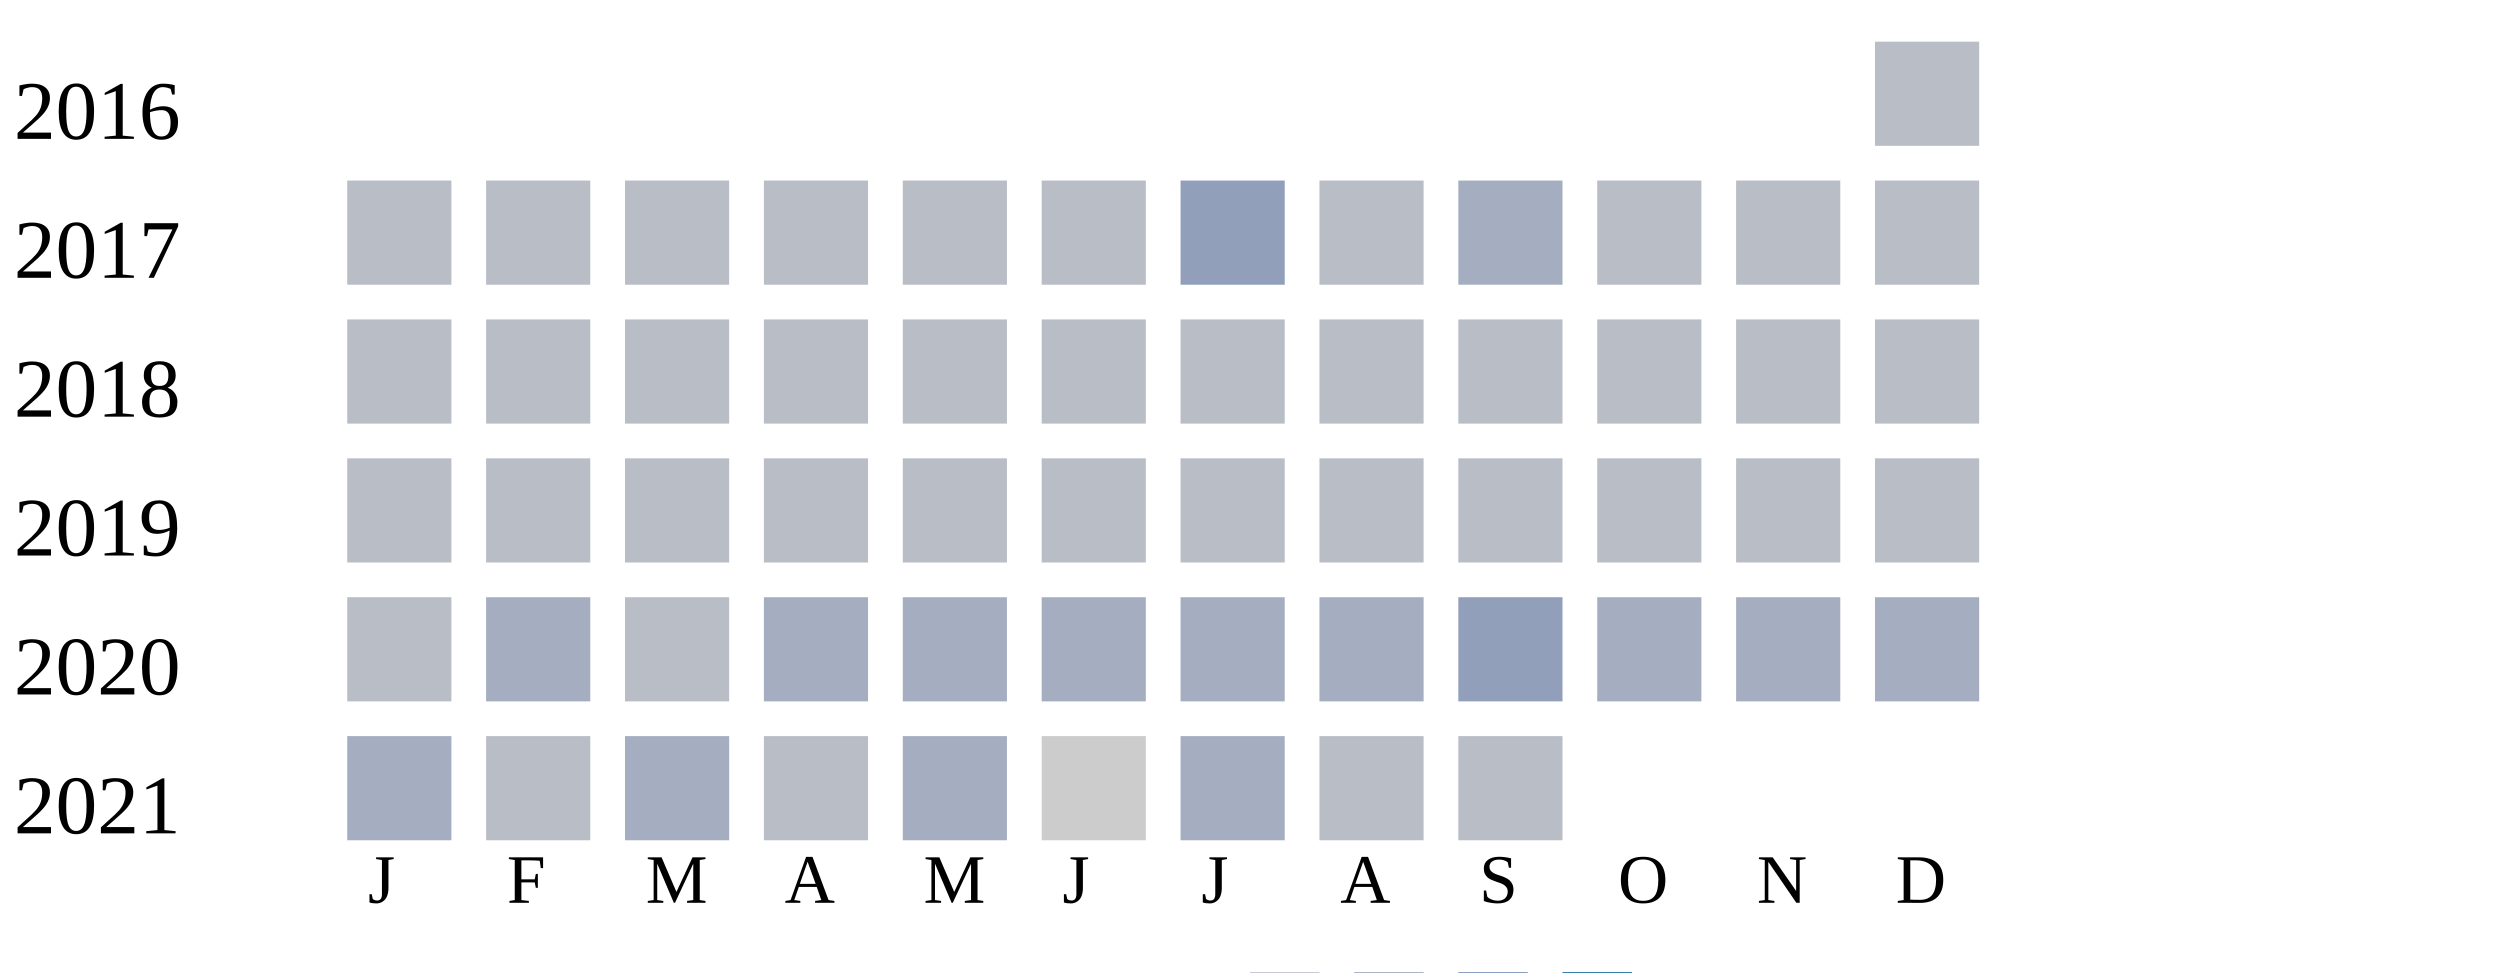
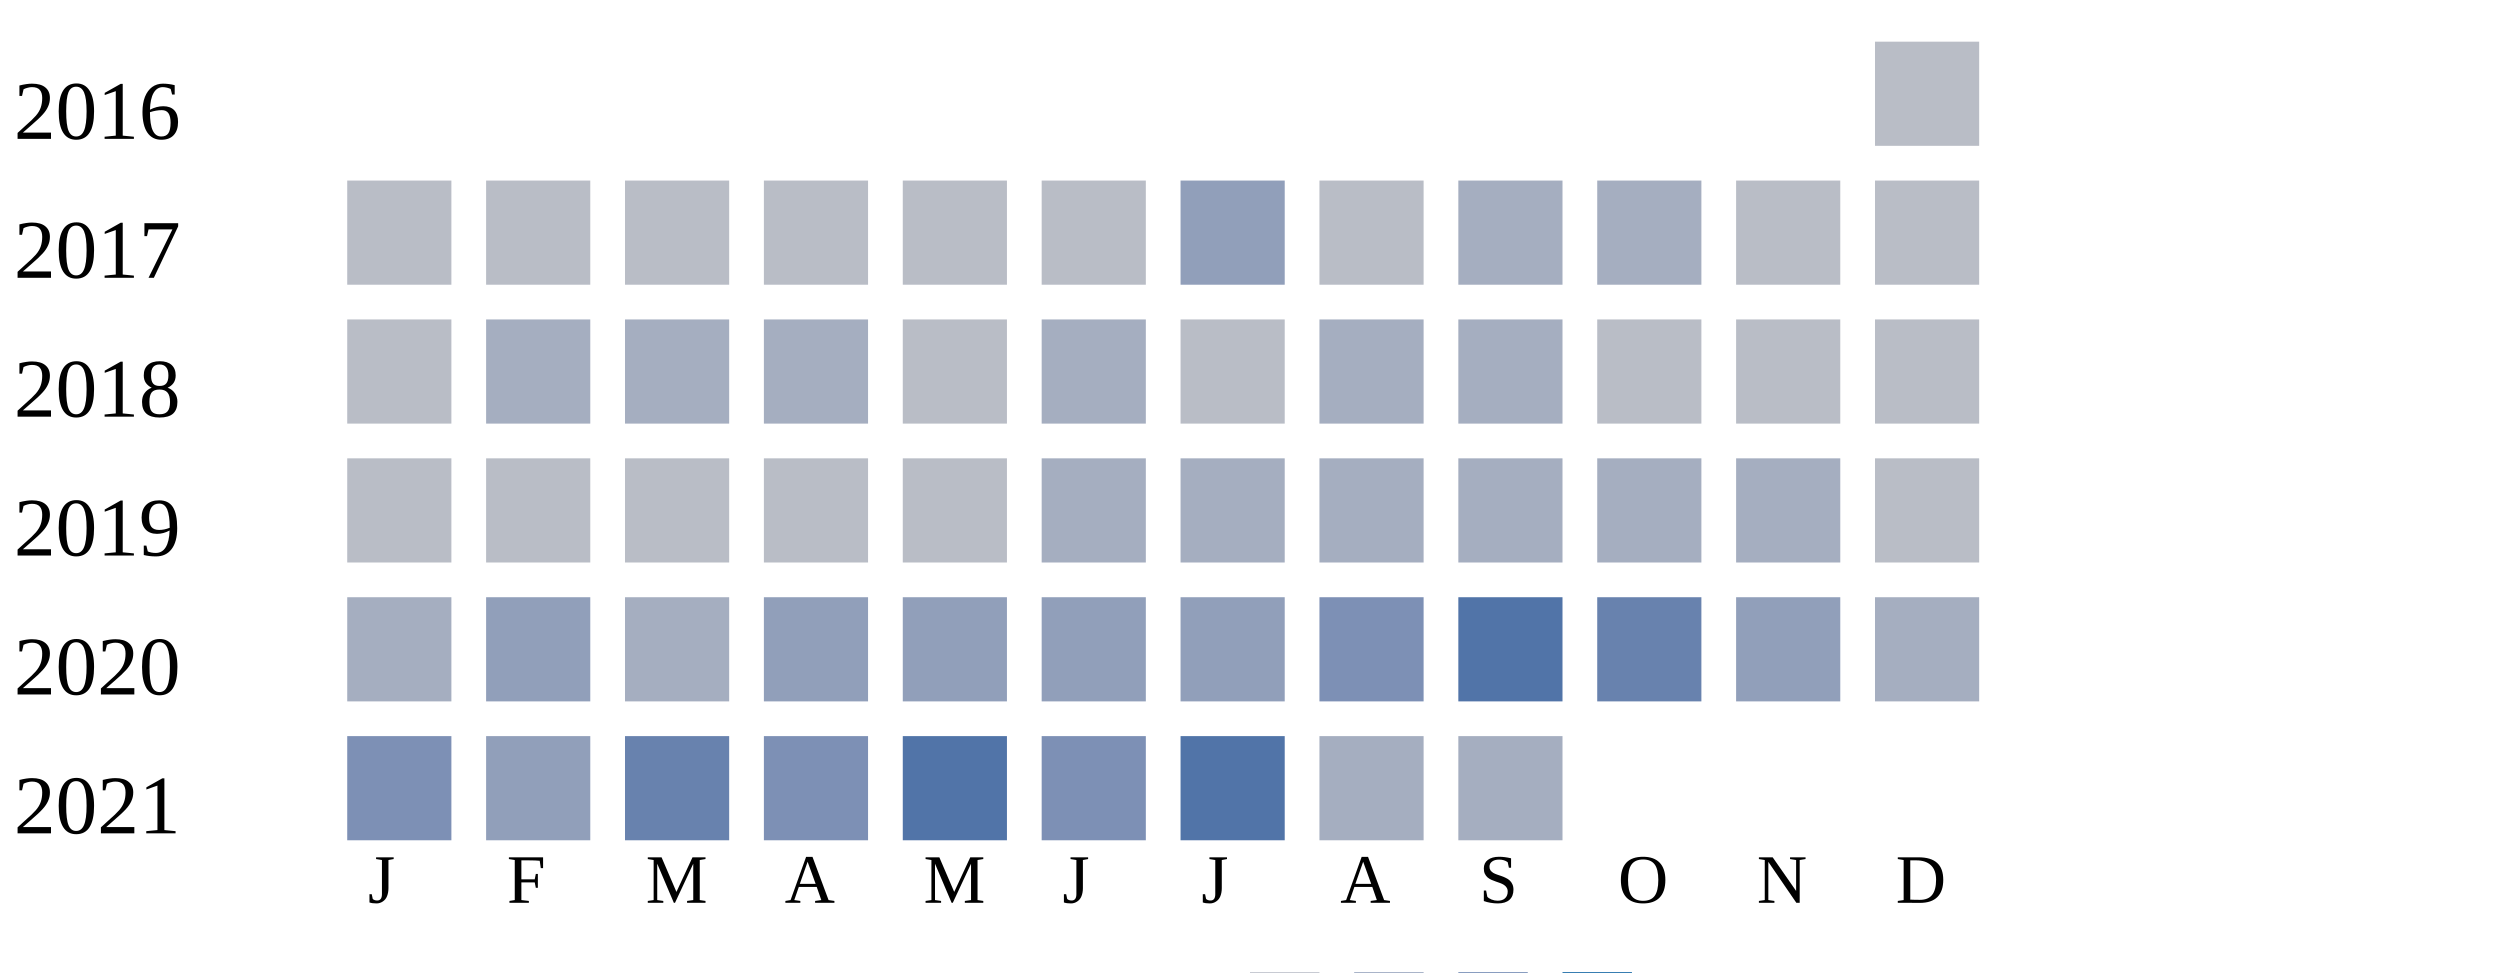
<svg xmlns="http://www.w3.org/2000/svg" width="360" height="140">
  <g transform="translate(0 0)">
    <text x="2" y="20">2016</text>
    <rect x="270" y="6" width="15" height="15" fill="#b9bdc6" />
  </g>
  <g transform="translate(0 20)">
    <text x="2" y="20">2017</text>
    <rect x="50" y="6" width="15" height="15" fill="#b9bdc6" />
    <rect x="70" y="6" width="15" height="15" fill="#b9bdc6" />
    <rect x="90" y="6" width="15" height="15" fill="#b9bdc6" />
    <rect x="110" y="6" width="15" height="15" fill="#b9bdc6" />
    <rect x="130" y="6" width="15" height="15" fill="#b9bdc6" />
    <rect x="150" y="6" width="15" height="15" fill="#b9bdc6" />
    <rect x="170" y="6" width="15" height="15" fill="#919fba" />
    <rect x="190" y="6" width="15" height="15" fill="#b9bdc6" />
    <rect x="210" y="6" width="15" height="15" fill="#a5aec0" />
-     <rect x="230" y="6" width="15" height="15" fill="#b9bdc6" />
+     <rect x="230" y="6" width="15" height="15" fill="#a5aec0" />
    <rect x="250" y="6" width="15" height="15" fill="#b9bdc6" />
    <rect x="270" y="6" width="15" height="15" fill="#b9bdc6" />
  </g>
  <g transform="translate(0 40)">
    <text x="2" y="20">2018</text>
    <rect x="50" y="6" width="15" height="15" fill="#b9bdc6" />
-     <rect x="70" y="6" width="15" height="15" fill="#b9bdc6" />
-     <rect x="90" y="6" width="15" height="15" fill="#b9bdc6" />
-     <rect x="110" y="6" width="15" height="15" fill="#b9bdc6" />
+     <rect x="70" y="6" width="15" height="15" fill="#a5aec0" />
+     <rect x="90" y="6" width="15" height="15" fill="#a5aec0" />
+     <rect x="110" y="6" width="15" height="15" fill="#a5aec0" />
    <rect x="130" y="6" width="15" height="15" fill="#b9bdc6" />
-     <rect x="150" y="6" width="15" height="15" fill="#b9bdc6" />
+     <rect x="150" y="6" width="15" height="15" fill="#a5aec0" />
    <rect x="170" y="6" width="15" height="15" fill="#b9bdc6" />
-     <rect x="190" y="6" width="15" height="15" fill="#b9bdc6" />
-     <rect x="210" y="6" width="15" height="15" fill="#b9bdc6" />
+     <rect x="190" y="6" width="15" height="15" fill="#a5aec0" />
+     <rect x="210" y="6" width="15" height="15" fill="#a5aec0" />
    <rect x="230" y="6" width="15" height="15" fill="#b9bdc6" />
    <rect x="250" y="6" width="15" height="15" fill="#b9bdc6" />
    <rect x="270" y="6" width="15" height="15" fill="#b9bdc6" />
  </g>
  <g transform="translate(0 60)">
    <text x="2" y="20">2019</text>
    <rect x="50" y="6" width="15" height="15" fill="#b9bdc6" />
    <rect x="70" y="6" width="15" height="15" fill="#b9bdc6" />
    <rect x="90" y="6" width="15" height="15" fill="#b9bdc6" />
    <rect x="110" y="6" width="15" height="15" fill="#b9bdc6" />
    <rect x="130" y="6" width="15" height="15" fill="#b9bdc6" />
-     <rect x="150" y="6" width="15" height="15" fill="#b9bdc6" />
-     <rect x="170" y="6" width="15" height="15" fill="#b9bdc6" />
-     <rect x="190" y="6" width="15" height="15" fill="#b9bdc6" />
-     <rect x="210" y="6" width="15" height="15" fill="#b9bdc6" />
-     <rect x="230" y="6" width="15" height="15" fill="#b9bdc6" />
-     <rect x="250" y="6" width="15" height="15" fill="#b9bdc6" />
+     <rect x="150" y="6" width="15" height="15" fill="#a5aec0" />
+     <rect x="170" y="6" width="15" height="15" fill="#a5aec0" />
+     <rect x="190" y="6" width="15" height="15" fill="#a5aec0" />
+     <rect x="210" y="6" width="15" height="15" fill="#a5aec0" />
+     <rect x="230" y="6" width="15" height="15" fill="#a5aec0" />
+     <rect x="250" y="6" width="15" height="15" fill="#a5aec0" />
    <rect x="270" y="6" width="15" height="15" fill="#b9bdc6" />
  </g>
  <g transform="translate(0 80)">
    <text x="2" y="20">2020</text>
-     <rect x="50" y="6" width="15" height="15" fill="#b9bdc6" />
-     <rect x="70" y="6" width="15" height="15" fill="#a5aec0" />
-     <rect x="90" y="6" width="15" height="15" fill="#b9bdc6" />
-     <rect x="110" y="6" width="15" height="15" fill="#a5aec0" />
-     <rect x="130" y="6" width="15" height="15" fill="#a5aec0" />
-     <rect x="150" y="6" width="15" height="15" fill="#a5aec0" />
-     <rect x="170" y="6" width="15" height="15" fill="#a5aec0" />
-     <rect x="190" y="6" width="15" height="15" fill="#a5aec0" />
-     <rect x="210" y="6" width="15" height="15" fill="#919fba" />
-     <rect x="230" y="6" width="15" height="15" fill="#a5aec0" />
-     <rect x="250" y="6" width="15" height="15" fill="#a5aec0" />
+     <rect x="50" y="6" width="15" height="15" fill="#a5aec0" />
+     <rect x="70" y="6" width="15" height="15" fill="#919fba" />
+     <rect x="90" y="6" width="15" height="15" fill="#a5aec0" />
+     <rect x="110" y="6" width="15" height="15" fill="#919fba" />
+     <rect x="130" y="6" width="15" height="15" fill="#919fba" />
+     <rect x="150" y="6" width="15" height="15" fill="#919fba" />
+     <rect x="170" y="6" width="15" height="15" fill="#919fba" />
+     <rect x="190" y="6" width="15" height="15" fill="#7d90b5" />
+     <rect x="210" y="6" width="15" height="15" fill="#5174a8" />
+     <rect x="230" y="6" width="15" height="15" fill="#6882ae" />
+     <rect x="250" y="6" width="15" height="15" fill="#919fba" />
    <rect x="270" y="6" width="15" height="15" fill="#a5aec0" />
  </g>
  <g transform="translate(0 100)">
    <text x="2" y="20">2021</text>
-     <rect x="50" y="6" width="15" height="15" fill="#a5aec0" />
-     <rect x="70" y="6" width="15" height="15" fill="#b9bdc6" />
-     <rect x="90" y="6" width="15" height="15" fill="#a5aec0" />
-     <rect x="110" y="6" width="15" height="15" fill="#b9bdc6" />
-     <rect x="130" y="6" width="15" height="15" fill="#a5aec0" />
-     <rect x="150" y="6" width="15" height="15" fill="#cccccc" />
-     <rect x="170" y="6" width="15" height="15" fill="#a5aec0" />
-     <rect x="190" y="6" width="15" height="15" fill="#b9bdc6" />
-     <rect x="210" y="6" width="15" height="15" fill="#b9bdc6" />
+     <rect x="50" y="6" width="15" height="15" fill="#7d90b5" />
+     <rect x="70" y="6" width="15" height="15" fill="#919fba" />
+     <rect x="90" y="6" width="15" height="15" fill="#6882ae" />
+     <rect x="110" y="6" width="15" height="15" fill="#7d90b5" />
+     <rect x="130" y="6" width="15" height="15" fill="#5174a8" />
+     <rect x="150" y="6" width="15" height="15" fill="#7d90b5" />
+     <rect x="170" y="6" width="15" height="15" fill="#5174a8" />
+     <rect x="190" y="6" width="15" height="15" fill="#a5aec0" />
+     <rect x="210" y="6" width="15" height="15" fill="#a5aec0" />
  </g>
  <text style="font-size: 10px; text-align: center" x="53" y="130">J</text>
  <text style="font-size: 10px; text-align: center" x="73" y="130">F</text>
  <text style="font-size: 10px; text-align: center" x="93" y="130">M</text>
  <text style="font-size: 10px; text-align: center" x="113" y="130">A</text>
  <text style="font-size: 10px; text-align: center" x="133" y="130">M</text>
  <text style="font-size: 10px; text-align: center" x="153" y="130">J</text>
  <text style="font-size: 10px; text-align: center" x="173" y="130">J</text>
  <text style="font-size: 10px; text-align: center" x="193" y="130">A</text>
  <text style="font-size: 10px; text-align: center" x="213" y="130">S</text>
  <text style="font-size: 10px; text-align: center" x="233" y="130">O</text>
  <text style="font-size: 10px; text-align: center" x="253" y="130">N</text>
  <text style="font-size: 10px; text-align: center" x="273" y="130">D</text>
  <text style="font-size: 10px;" x="155" y="149">Less</text>
  <rect fill="#b9bdc6" width="10" height="10" x="180" y="140" />
  <rect fill="#919fba" width="10" height="10" x="195" y="140" />
  <rect fill="#6882ae" width="10" height="10" x="210" y="140" />
  <rect fill="#005a9c" width="10" height="10" x="225" y="140" />
  <text x="240" y="149" style="font-size: 10px;">More</text>
</svg>
